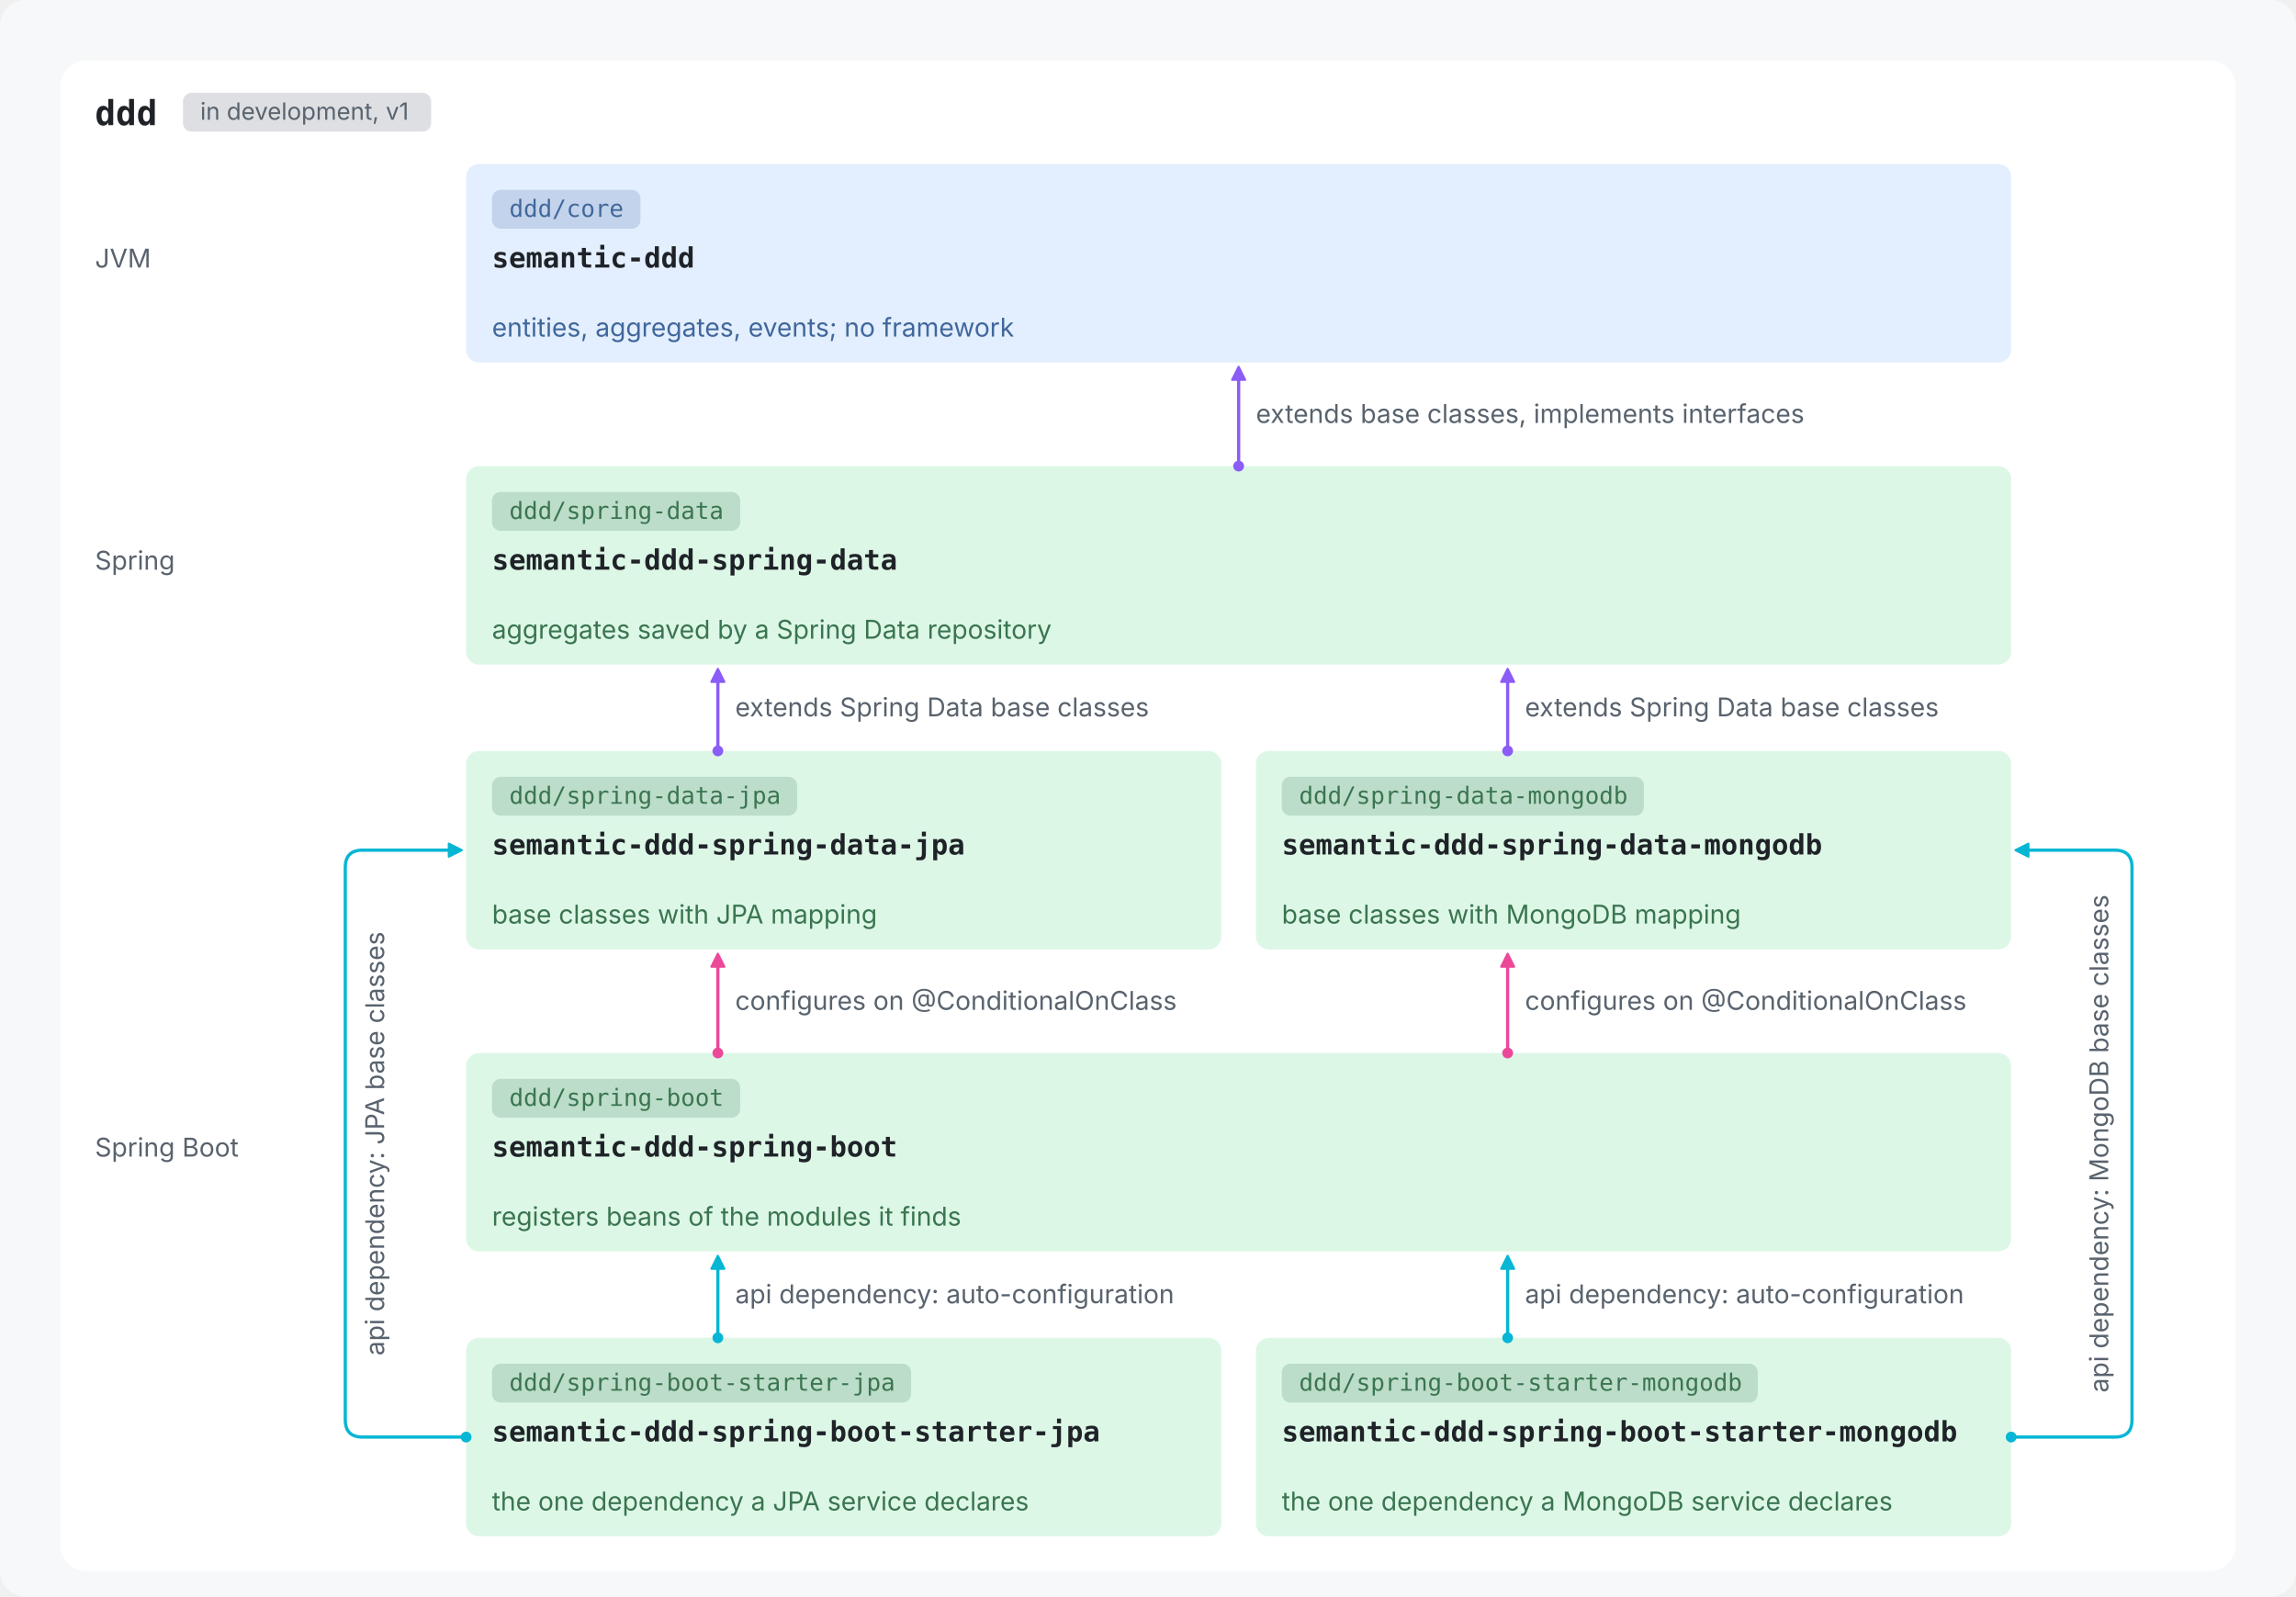
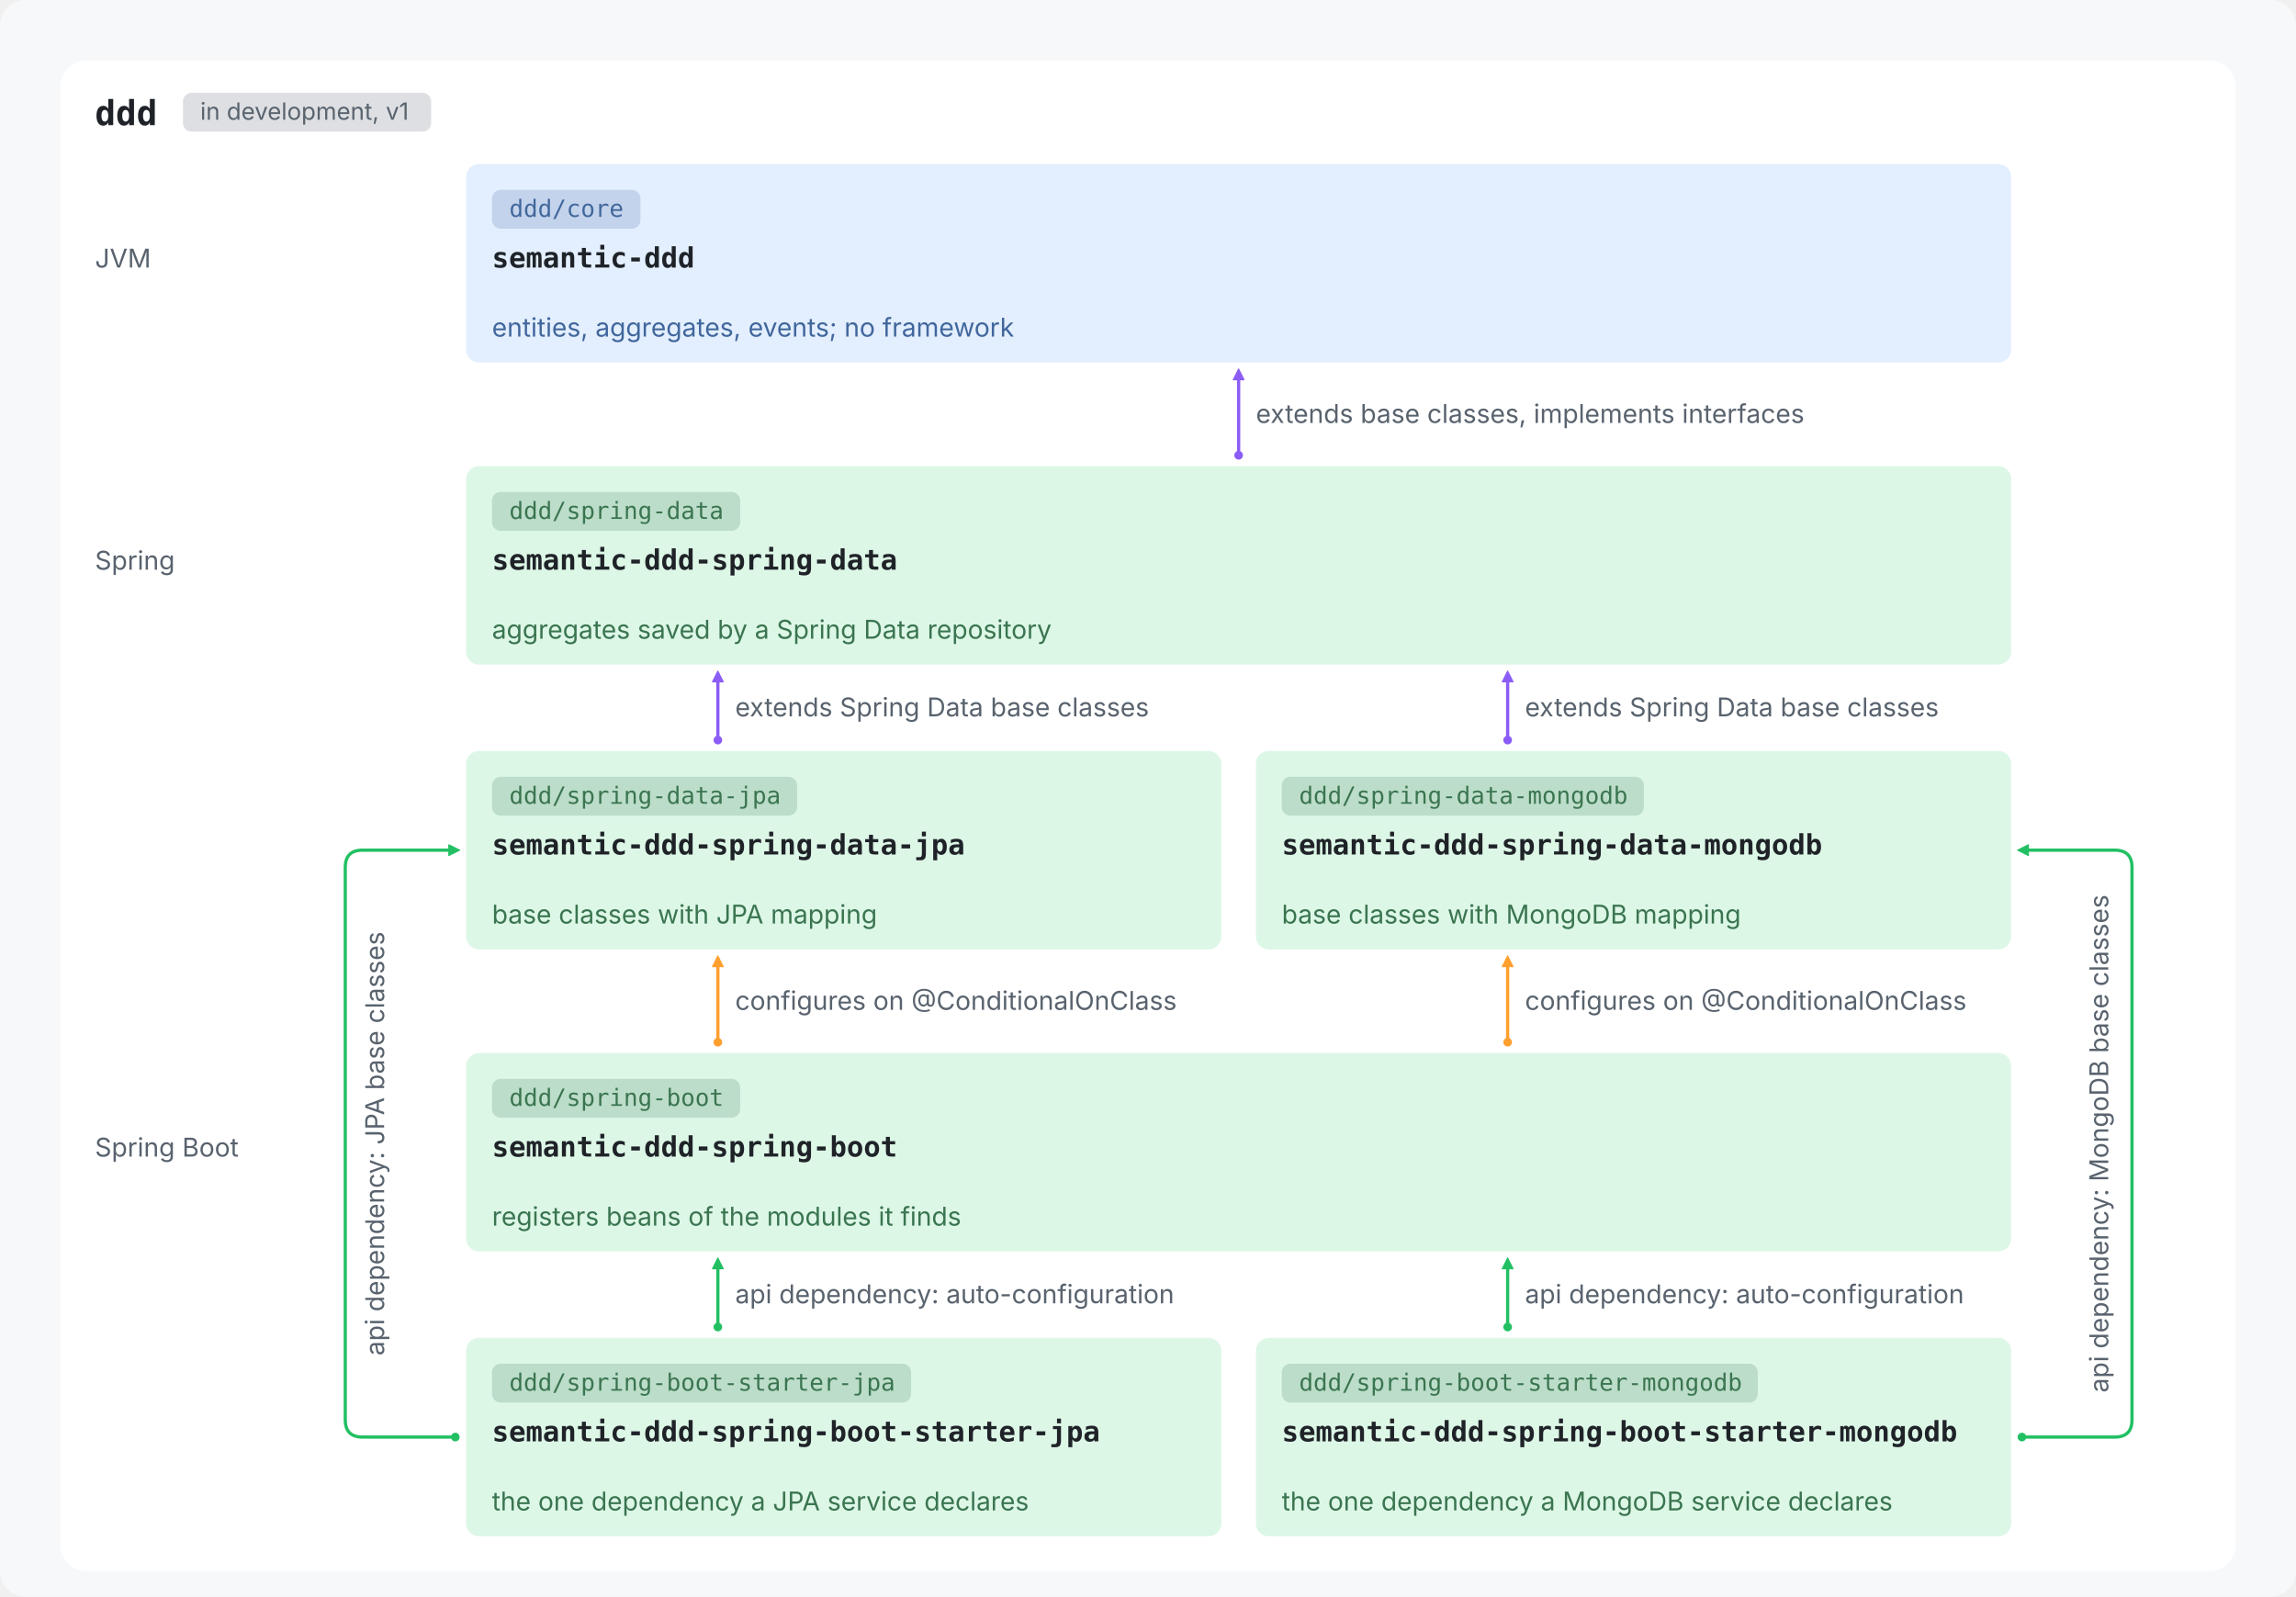
<svg xmlns="http://www.w3.org/2000/svg" viewBox="0 0 1064 740" width="1064" height="740" role="img">
  <rect width="1064" height="740" rx="12" fill="#F6F8FA" />
  <g transform="translate(12,12)">
    <rect x="16.0" y="16.0" width="1008.0" height="700.0" rx="12" fill="#FFFFFF" />
    <text x="32.0" y="46.0" font-family="ui-monospace, SFMono-Regular, 'SF Mono', Menlo, Consolas, monospace" font-size="16" font-weight="600" fill="#1F2328" text-anchor="start">ddd</text>
    <rect x="72.8" y="31.0" width="115.0" height="18" rx="4" fill="#59636E" fill-opacity="0.2" />
    <text x="80.8" y="43.5" font-family="-apple-system, BlinkMacSystemFont, 'Segoe UI', Inter, Helvetica, Arial, sans-serif" font-size="11" font-weight="400" fill="#59636E" text-anchor="start">in development, v1</text>
    <text x="32.0" y="112.0" font-family="-apple-system, BlinkMacSystemFont, 'Segoe UI', Inter, Helvetica, Arial, sans-serif" font-size="12" font-weight="400" fill="#59636E" text-anchor="start">JVM</text>
    <text x="32.0" y="252.0" font-family="-apple-system, BlinkMacSystemFont, 'Segoe UI', Inter, Helvetica, Arial, sans-serif" font-size="12" font-weight="400" fill="#59636E" text-anchor="start">Spring</text>
    <text x="32.0" y="524.0" font-family="-apple-system, BlinkMacSystemFont, 'Segoe UI', Inter, Helvetica, Arial, sans-serif" font-size="12" font-weight="400" fill="#59636E" text-anchor="start">Spring Boot</text>
    <rect x="204.0" y="64.0" width="716.0" height="92.0" rx="6" fill="#E3EFFF" />
    <rect x="216.0" y="76.0" width="68.8" height="18" rx="4" fill="#41679C" fill-opacity="0.2" />
    <text x="224.0" y="88.5" font-family="ui-monospace, SFMono-Regular, 'SF Mono', Menlo, Consolas, monospace" font-size="11" font-weight="400" fill="#41679C" text-anchor="start">ddd/core</text>
    <text x="216.0" y="112.0" font-family="ui-monospace, SFMono-Regular, 'SF Mono', Menlo, Consolas, monospace" font-size="13" font-weight="600" fill="#1F2328" text-anchor="start">semantic-ddd</text>
    <text x="216.0" y="144.0" font-family="-apple-system, BlinkMacSystemFont, 'Segoe UI', Inter, Helvetica, Arial, sans-serif" font-size="12" font-weight="400" fill="#41679C" text-anchor="start">entities, aggregates, events; no framework</text>
    <rect x="204.0" y="204.0" width="716.0" height="92.0" rx="6" fill="#DDF7E7" />
    <rect x="216.0" y="216.0" width="115.0" height="18" rx="4" fill="#3A7550" fill-opacity="0.2" />
    <text x="224.0" y="228.5" font-family="ui-monospace, SFMono-Regular, 'SF Mono', Menlo, Consolas, monospace" font-size="11" font-weight="400" fill="#3A7550" text-anchor="start">ddd/spring-data</text>
    <text x="216.0" y="252.0" font-family="ui-monospace, SFMono-Regular, 'SF Mono', Menlo, Consolas, monospace" font-size="13" font-weight="600" fill="#1F2328" text-anchor="start">semantic-ddd-spring-data</text>
    <text x="216.0" y="284.0" font-family="-apple-system, BlinkMacSystemFont, 'Segoe UI', Inter, Helvetica, Arial, sans-serif" font-size="12" font-weight="400" fill="#3A7550" text-anchor="start">aggregates saved by a Spring Data repository</text>
    <rect x="204.0" y="336.0" width="350.0" height="92.0" rx="6" fill="#DDF7E7" />
    <rect x="216.0" y="348.0" width="141.4" height="18" rx="4" fill="#3A7550" fill-opacity="0.2" />
    <text x="224.0" y="360.5" font-family="ui-monospace, SFMono-Regular, 'SF Mono', Menlo, Consolas, monospace" font-size="11" font-weight="400" fill="#3A7550" text-anchor="start">ddd/spring-data-jpa</text>
    <text x="216.0" y="384.0" font-family="ui-monospace, SFMono-Regular, 'SF Mono', Menlo, Consolas, monospace" font-size="13" font-weight="600" fill="#1F2328" text-anchor="start">semantic-ddd-spring-data-jpa</text>
    <text x="216.0" y="416.0" font-family="-apple-system, BlinkMacSystemFont, 'Segoe UI', Inter, Helvetica, Arial, sans-serif" font-size="12" font-weight="400" fill="#3A7550" text-anchor="start">base classes with JPA mapping</text>
    <rect x="570.0" y="336.0" width="350.0" height="92.0" rx="6" fill="#DDF7E7" />
    <rect x="582.0" y="348.0" width="167.8" height="18" rx="4" fill="#3A7550" fill-opacity="0.2" />
    <text x="590.0" y="360.5" font-family="ui-monospace, SFMono-Regular, 'SF Mono', Menlo, Consolas, monospace" font-size="11" font-weight="400" fill="#3A7550" text-anchor="start">ddd/spring-data-mongodb</text>
    <text x="582.0" y="384.0" font-family="ui-monospace, SFMono-Regular, 'SF Mono', Menlo, Consolas, monospace" font-size="13" font-weight="600" fill="#1F2328" text-anchor="start">semantic-ddd-spring-data-mongodb</text>
    <text x="582.0" y="416.0" font-family="-apple-system, BlinkMacSystemFont, 'Segoe UI', Inter, Helvetica, Arial, sans-serif" font-size="12" font-weight="400" fill="#3A7550" text-anchor="start">base classes with MongoDB mapping</text>
    <rect x="204.0" y="476.0" width="716.0" height="92.0" rx="6" fill="#DDF7E7" />
    <rect x="216.0" y="488.0" width="115.0" height="18" rx="4" fill="#3A7550" fill-opacity="0.2" />
    <text x="224.0" y="500.5" font-family="ui-monospace, SFMono-Regular, 'SF Mono', Menlo, Consolas, monospace" font-size="11" font-weight="400" fill="#3A7550" text-anchor="start">ddd/spring-boot</text>
    <text x="216.0" y="524.0" font-family="ui-monospace, SFMono-Regular, 'SF Mono', Menlo, Consolas, monospace" font-size="13" font-weight="600" fill="#1F2328" text-anchor="start">semantic-ddd-spring-boot</text>
    <text x="216.0" y="556.0" font-family="-apple-system, BlinkMacSystemFont, 'Segoe UI', Inter, Helvetica, Arial, sans-serif" font-size="12" font-weight="400" fill="#3A7550" text-anchor="start">registers beans of the modules it finds</text>
    <rect x="204.0" y="608.0" width="350.0" height="92.0" rx="6" fill="#DDF7E7" />
    <rect x="216.0" y="620.0" width="194.2" height="18" rx="4" fill="#3A7550" fill-opacity="0.2" />
    <text x="224.0" y="632.5" font-family="ui-monospace, SFMono-Regular, 'SF Mono', Menlo, Consolas, monospace" font-size="11" font-weight="400" fill="#3A7550" text-anchor="start">ddd/spring-boot-starter-jpa</text>
    <text x="216.0" y="656.0" font-family="ui-monospace, SFMono-Regular, 'SF Mono', Menlo, Consolas, monospace" font-size="13" font-weight="600" fill="#1F2328" text-anchor="start">semantic-ddd-spring-boot-starter-jpa</text>
    <text x="216.0" y="688.0" font-family="-apple-system, BlinkMacSystemFont, 'Segoe UI', Inter, Helvetica, Arial, sans-serif" font-size="12" font-weight="400" fill="#3A7550" text-anchor="start">the one dependency a JPA service declares</text>
    <rect x="570.0" y="608.0" width="350.0" height="92.0" rx="6" fill="#DDF7E7" />
    <rect x="582.0" y="620.0" width="220.6" height="18" rx="4" fill="#3A7550" fill-opacity="0.2" />
    <text x="590.0" y="632.5" font-family="ui-monospace, SFMono-Regular, 'SF Mono', Menlo, Consolas, monospace" font-size="11" font-weight="400" fill="#3A7550" text-anchor="start">ddd/spring-boot-starter-mongodb</text>
    <text x="582.0" y="656.0" font-family="ui-monospace, SFMono-Regular, 'SF Mono', Menlo, Consolas, monospace" font-size="13" font-weight="600" fill="#1F2328" text-anchor="start">semantic-ddd-spring-boot-starter-mongodb</text>
    <text x="582.0" y="688.0" font-family="-apple-system, BlinkMacSystemFont, 'Segoe UI', Inter, Helvetica, Arial, sans-serif" font-size="12" font-weight="400" fill="#3A7550" text-anchor="start">the one dependency a MongoDB service declares</text>
-     <circle cx="562.0" cy="204" r="2.5" fill="#8B5CF6" />
-     <path d="M562.0,158 L565.0,164 L559.0,164 Z" fill="#8B5CF6" stroke="#8B5CF6" stroke-width="1" stroke-linejoin="round" />
-     <path d="M562.0,204 L562.0,164" stroke="#8B5CF6" stroke-width="1.5" fill="none" stroke-linecap="round" stroke-linejoin="round" />
-     <circle cx="320.667" cy="336" r="2.5" fill="#8B5CF6" />
-     <path d="M320.667,298 L323.667,304 L317.667,304 Z" fill="#8B5CF6" stroke="#8B5CF6" stroke-width="1" stroke-linejoin="round" />
-     <path d="M320.667,336 L320.667,304" stroke="#8B5CF6" stroke-width="1.5" fill="none" stroke-linecap="round" stroke-linejoin="round" />
-     <circle cx="686.667" cy="336" r="2.5" fill="#8B5CF6" />
-     <path d="M686.667,298 L689.667,304 L683.667,304 Z" fill="#8B5CF6" stroke="#8B5CF6" stroke-width="1" stroke-linejoin="round" />
-     <path d="M686.667,336 L686.667,304" stroke="#8B5CF6" stroke-width="1.5" fill="none" stroke-linecap="round" stroke-linejoin="round" />
-     <circle cx="320.667" cy="476" r="2.5" fill="#EC4899" />
-     <path d="M320.667,430 L323.667,436 L317.667,436 Z" fill="#EC4899" stroke="#EC4899" stroke-width="1" stroke-linejoin="round" />
-     <path d="M320.667,476 L320.667,436" stroke="#EC4899" stroke-width="1.5" fill="none" stroke-linecap="round" stroke-linejoin="round" />
-     <circle cx="686.667" cy="476" r="2.5" fill="#EC4899" />
-     <path d="M686.667,430 L689.667,436 L683.667,436 Z" fill="#EC4899" stroke="#EC4899" stroke-width="1" stroke-linejoin="round" />
-     <path d="M686.667,476 L686.667,436" stroke="#EC4899" stroke-width="1.5" fill="none" stroke-linecap="round" stroke-linejoin="round" />
-     <circle cx="320.667" cy="608" r="2.5" fill="#06B6D4" />
-     <path d="M320.667,570 L323.667,576 L317.667,576 Z" fill="#06B6D4" stroke="#06B6D4" stroke-width="1" stroke-linejoin="round" />
-     <path d="M320.667,608 L320.667,576" stroke="#06B6D4" stroke-width="1.5" fill="none" stroke-linecap="round" stroke-linejoin="round" />
-     <circle cx="686.667" cy="608" r="2.5" fill="#06B6D4" />
-     <path d="M686.667,570 L689.667,576 L683.667,576 Z" fill="#06B6D4" stroke="#06B6D4" stroke-width="1" stroke-linejoin="round" />
-     <path d="M686.667,608 L686.667,576" stroke="#06B6D4" stroke-width="1.5" fill="none" stroke-linecap="round" stroke-linejoin="round" />
-     <circle cx="204" cy="654.0" r="2.5" fill="#06B6D4" />
-     <path d="M202,382.0 L196,385.0 L196,379.0 Z" fill="#06B6D4" stroke="#06B6D4" stroke-width="1" stroke-linejoin="round" />
-     <path d="M204,654.0 L156,654.0 Q148,654.0 148,646.0 L148,390.0 Q148,382.0 156,382.0 L196,382.0" stroke="#06B6D4" stroke-width="1.5" fill="none" stroke-linecap="round" stroke-linejoin="round" />
-     <circle cx="920" cy="654.0" r="2.5" fill="#06B6D4" />
-     <path d="M922,382.0 L928,379.0 L928,385.0 Z" fill="#06B6D4" stroke="#06B6D4" stroke-width="1" stroke-linejoin="round" />
-     <path d="M920,654.0 L968,654.0 Q976,654.0 976,646.0 L976,390.0 Q976,382.0 968,382.0 L928,382.0" stroke="#06B6D4" stroke-width="1.5" fill="none" stroke-linecap="round" stroke-linejoin="round" />
+     <circle cx="562.0" cy="199" r="2" fill="#8B5CF6" />
+     <path d="M562.0,159 L564.5,164.0 L559.5,164.0 Z" fill="#8B5CF6" stroke="#8B5CF6" stroke-width="0.5" stroke-linejoin="round" />
+     <path d="M562.0,199 L562.0,164" stroke="#8B5CF6" stroke-width="1.5" fill="none" stroke-linecap="round" stroke-linejoin="round" />
+     <circle cx="320.667" cy="331" r="2" fill="#8B5CF6" />
+     <path d="M320.667,299 L323.167,304.0 L318.167,304.0 Z" fill="#8B5CF6" stroke="#8B5CF6" stroke-width="0.5" stroke-linejoin="round" />
+     <path d="M320.667,331 L320.667,304" stroke="#8B5CF6" stroke-width="1.5" fill="none" stroke-linecap="round" stroke-linejoin="round" />
+     <circle cx="686.667" cy="331" r="2" fill="#8B5CF6" />
+     <path d="M686.667,299 L689.167,304.0 L684.167,304.0 Z" fill="#8B5CF6" stroke="#8B5CF6" stroke-width="0.5" stroke-linejoin="round" />
+     <path d="M686.667,331 L686.667,304" stroke="#8B5CF6" stroke-width="1.5" fill="none" stroke-linecap="round" stroke-linejoin="round" />
+     <circle cx="320.667" cy="471" r="2" fill="#FF9F2E" />
+     <path d="M320.667,431 L323.167,436.0 L318.167,436.0 Z" fill="#FF9F2E" stroke="#FF9F2E" stroke-width="0.5" stroke-linejoin="round" />
+     <path d="M320.667,471 L320.667,436" stroke="#FF9F2E" stroke-width="1.5" fill="none" stroke-linecap="round" stroke-linejoin="round" />
+     <circle cx="686.667" cy="471" r="2" fill="#FF9F2E" />
+     <path d="M686.667,431 L689.167,436.0 L684.167,436.0 Z" fill="#FF9F2E" stroke="#FF9F2E" stroke-width="0.5" stroke-linejoin="round" />
+     <path d="M686.667,471 L686.667,436" stroke="#FF9F2E" stroke-width="1.5" fill="none" stroke-linecap="round" stroke-linejoin="round" />
+     <circle cx="320.667" cy="603" r="2" fill="#22C063" />
+     <path d="M320.667,571 L323.167,576.0 L318.167,576.0 Z" fill="#22C063" stroke="#22C063" stroke-width="0.5" stroke-linejoin="round" />
+     <path d="M320.667,603 L320.667,576" stroke="#22C063" stroke-width="1.5" fill="none" stroke-linecap="round" stroke-linejoin="round" />
+     <circle cx="686.667" cy="603" r="2" fill="#22C063" />
+     <path d="M686.667,571 L689.167,576.0 L684.167,576.0 Z" fill="#22C063" stroke="#22C063" stroke-width="0.5" stroke-linejoin="round" />
+     <path d="M686.667,603 L686.667,576" stroke="#22C063" stroke-width="1.5" fill="none" stroke-linecap="round" stroke-linejoin="round" />
+     <circle cx="199" cy="654.0" r="2" fill="#22C063" />
+     <path d="M201,382.0 L196.0,384.5 L196.0,379.5 Z" fill="#22C063" stroke="#22C063" stroke-width="0.5" stroke-linejoin="round" />
+     <path d="M199,654.0 L156,654.0 Q148,654.0 148,646.0 L148,390.0 Q148,382.0 156,382.0 L196,382.0" stroke="#22C063" stroke-width="1.5" fill="none" stroke-linecap="round" stroke-linejoin="round" />
+     <circle cx="925" cy="654.0" r="2" fill="#22C063" />
+     <path d="M923,382.0 L928.0,379.5 L928.0,384.5 Z" fill="#22C063" stroke="#22C063" stroke-width="0.5" stroke-linejoin="round" />
+     <path d="M925,654.0 L968,654.0 Q976,654.0 976,646.0 L976,390.0 Q976,382.0 968,382.0 L928,382.0" stroke="#22C063" stroke-width="1.5" fill="none" stroke-linecap="round" stroke-linejoin="round" />
    <text x="570.0" y="184.0" font-family="-apple-system, BlinkMacSystemFont, 'Segoe UI', Inter, Helvetica, Arial, sans-serif" font-size="12" font-weight="400" fill="#59636E" text-anchor="start">extends base classes, implements interfaces</text>
    <text x="328.7" y="320.0" font-family="-apple-system, BlinkMacSystemFont, 'Segoe UI', Inter, Helvetica, Arial, sans-serif" font-size="12" font-weight="400" fill="#59636E" text-anchor="start">extends Spring Data base classes</text>
    <text x="694.7" y="320.0" font-family="-apple-system, BlinkMacSystemFont, 'Segoe UI', Inter, Helvetica, Arial, sans-serif" font-size="12" font-weight="400" fill="#59636E" text-anchor="start">extends Spring Data base classes</text>
    <text x="328.7" y="456.0" font-family="-apple-system, BlinkMacSystemFont, 'Segoe UI', Inter, Helvetica, Arial, sans-serif" font-size="12" font-weight="400" fill="#59636E" text-anchor="start">configures on @ConditionalOnClass</text>
    <text x="694.7" y="456.0" font-family="-apple-system, BlinkMacSystemFont, 'Segoe UI', Inter, Helvetica, Arial, sans-serif" font-size="12" font-weight="400" fill="#59636E" text-anchor="start">configures on @ConditionalOnClass</text>
    <text x="328.7" y="592.0" font-family="-apple-system, BlinkMacSystemFont, 'Segoe UI', Inter, Helvetica, Arial, sans-serif" font-size="12" font-weight="400" fill="#59636E" text-anchor="start">api dependency: auto-configuration</text>
    <text x="694.7" y="592.0" font-family="-apple-system, BlinkMacSystemFont, 'Segoe UI', Inter, Helvetica, Arial, sans-serif" font-size="12" font-weight="400" fill="#59636E" text-anchor="start">api dependency: auto-configuration</text>
    <g transform="rotate(-90 166 518.0)">
      <text x="166.0" y="518.0" font-family="-apple-system, BlinkMacSystemFont, 'Segoe UI', Inter, Helvetica, Arial, sans-serif" font-size="12" font-weight="400" fill="#59636E" text-anchor="middle">api dependency: JPA base classes</text>
    </g>
    <g transform="rotate(-90 965 518.0)">
      <text x="965.0" y="518.0" font-family="-apple-system, BlinkMacSystemFont, 'Segoe UI', Inter, Helvetica, Arial, sans-serif" font-size="12" font-weight="400" fill="#59636E" text-anchor="middle">api dependency: MongoDB base classes</text>
    </g>
  </g>
</svg>
